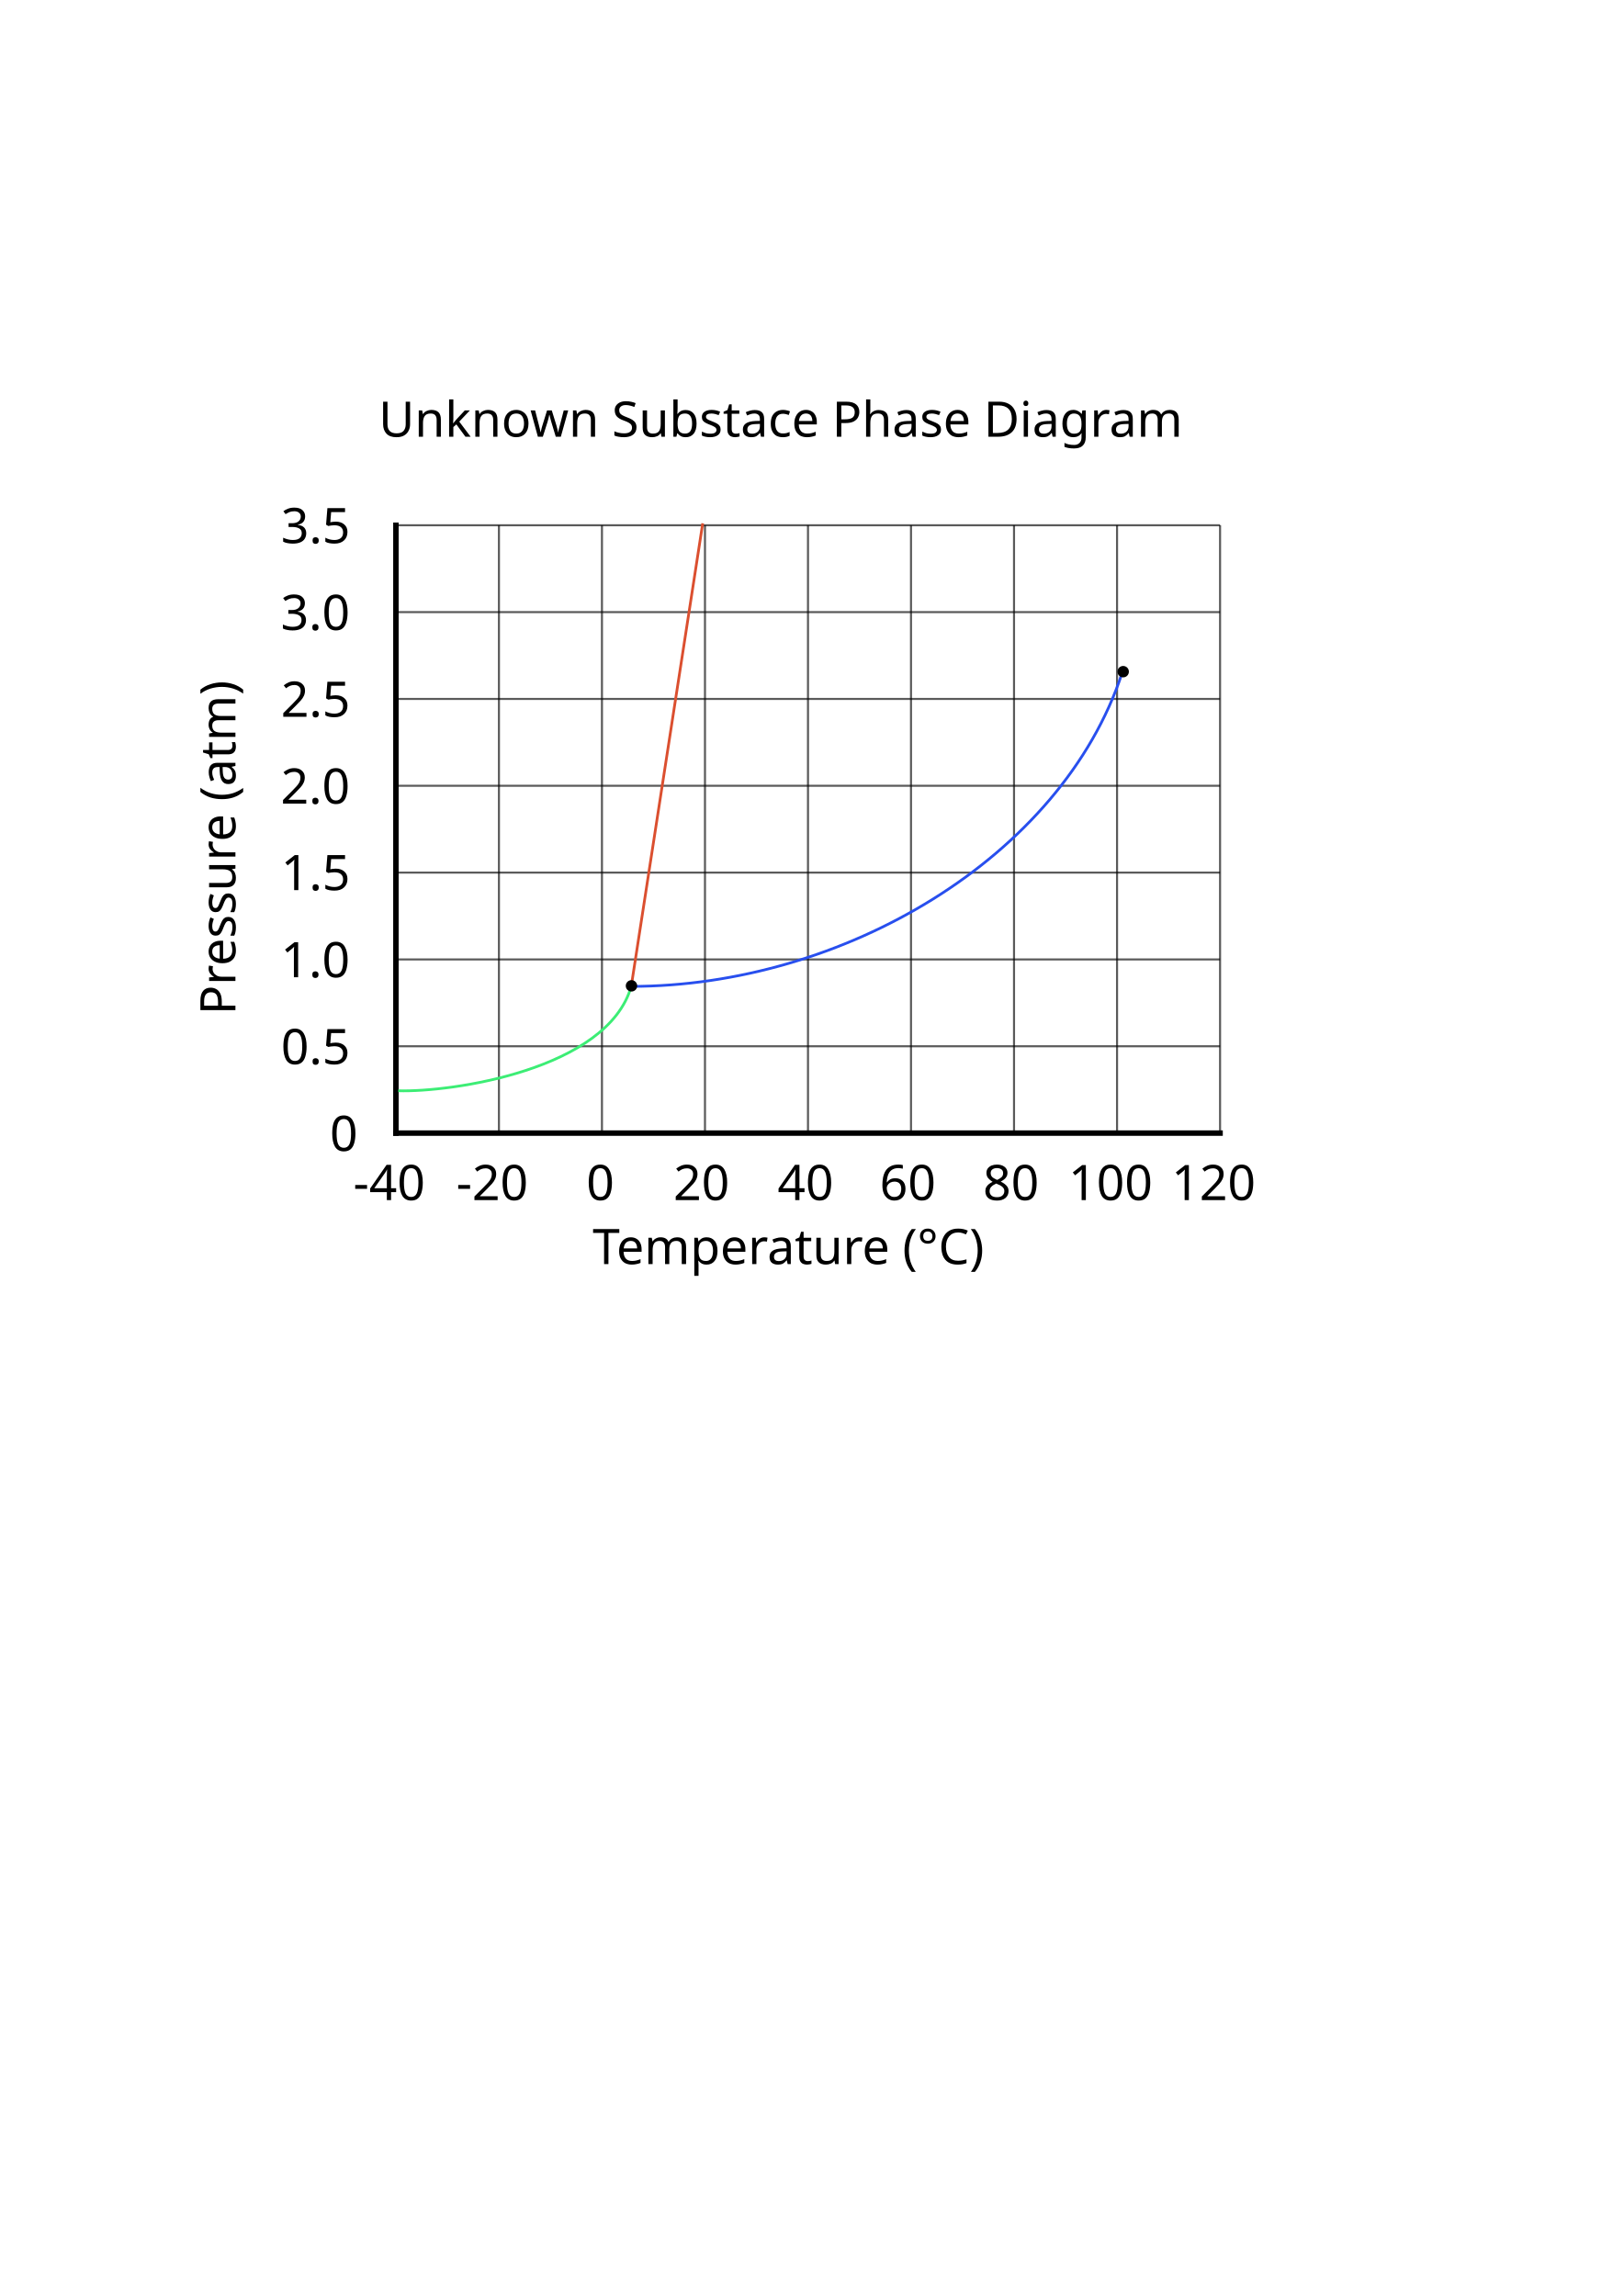
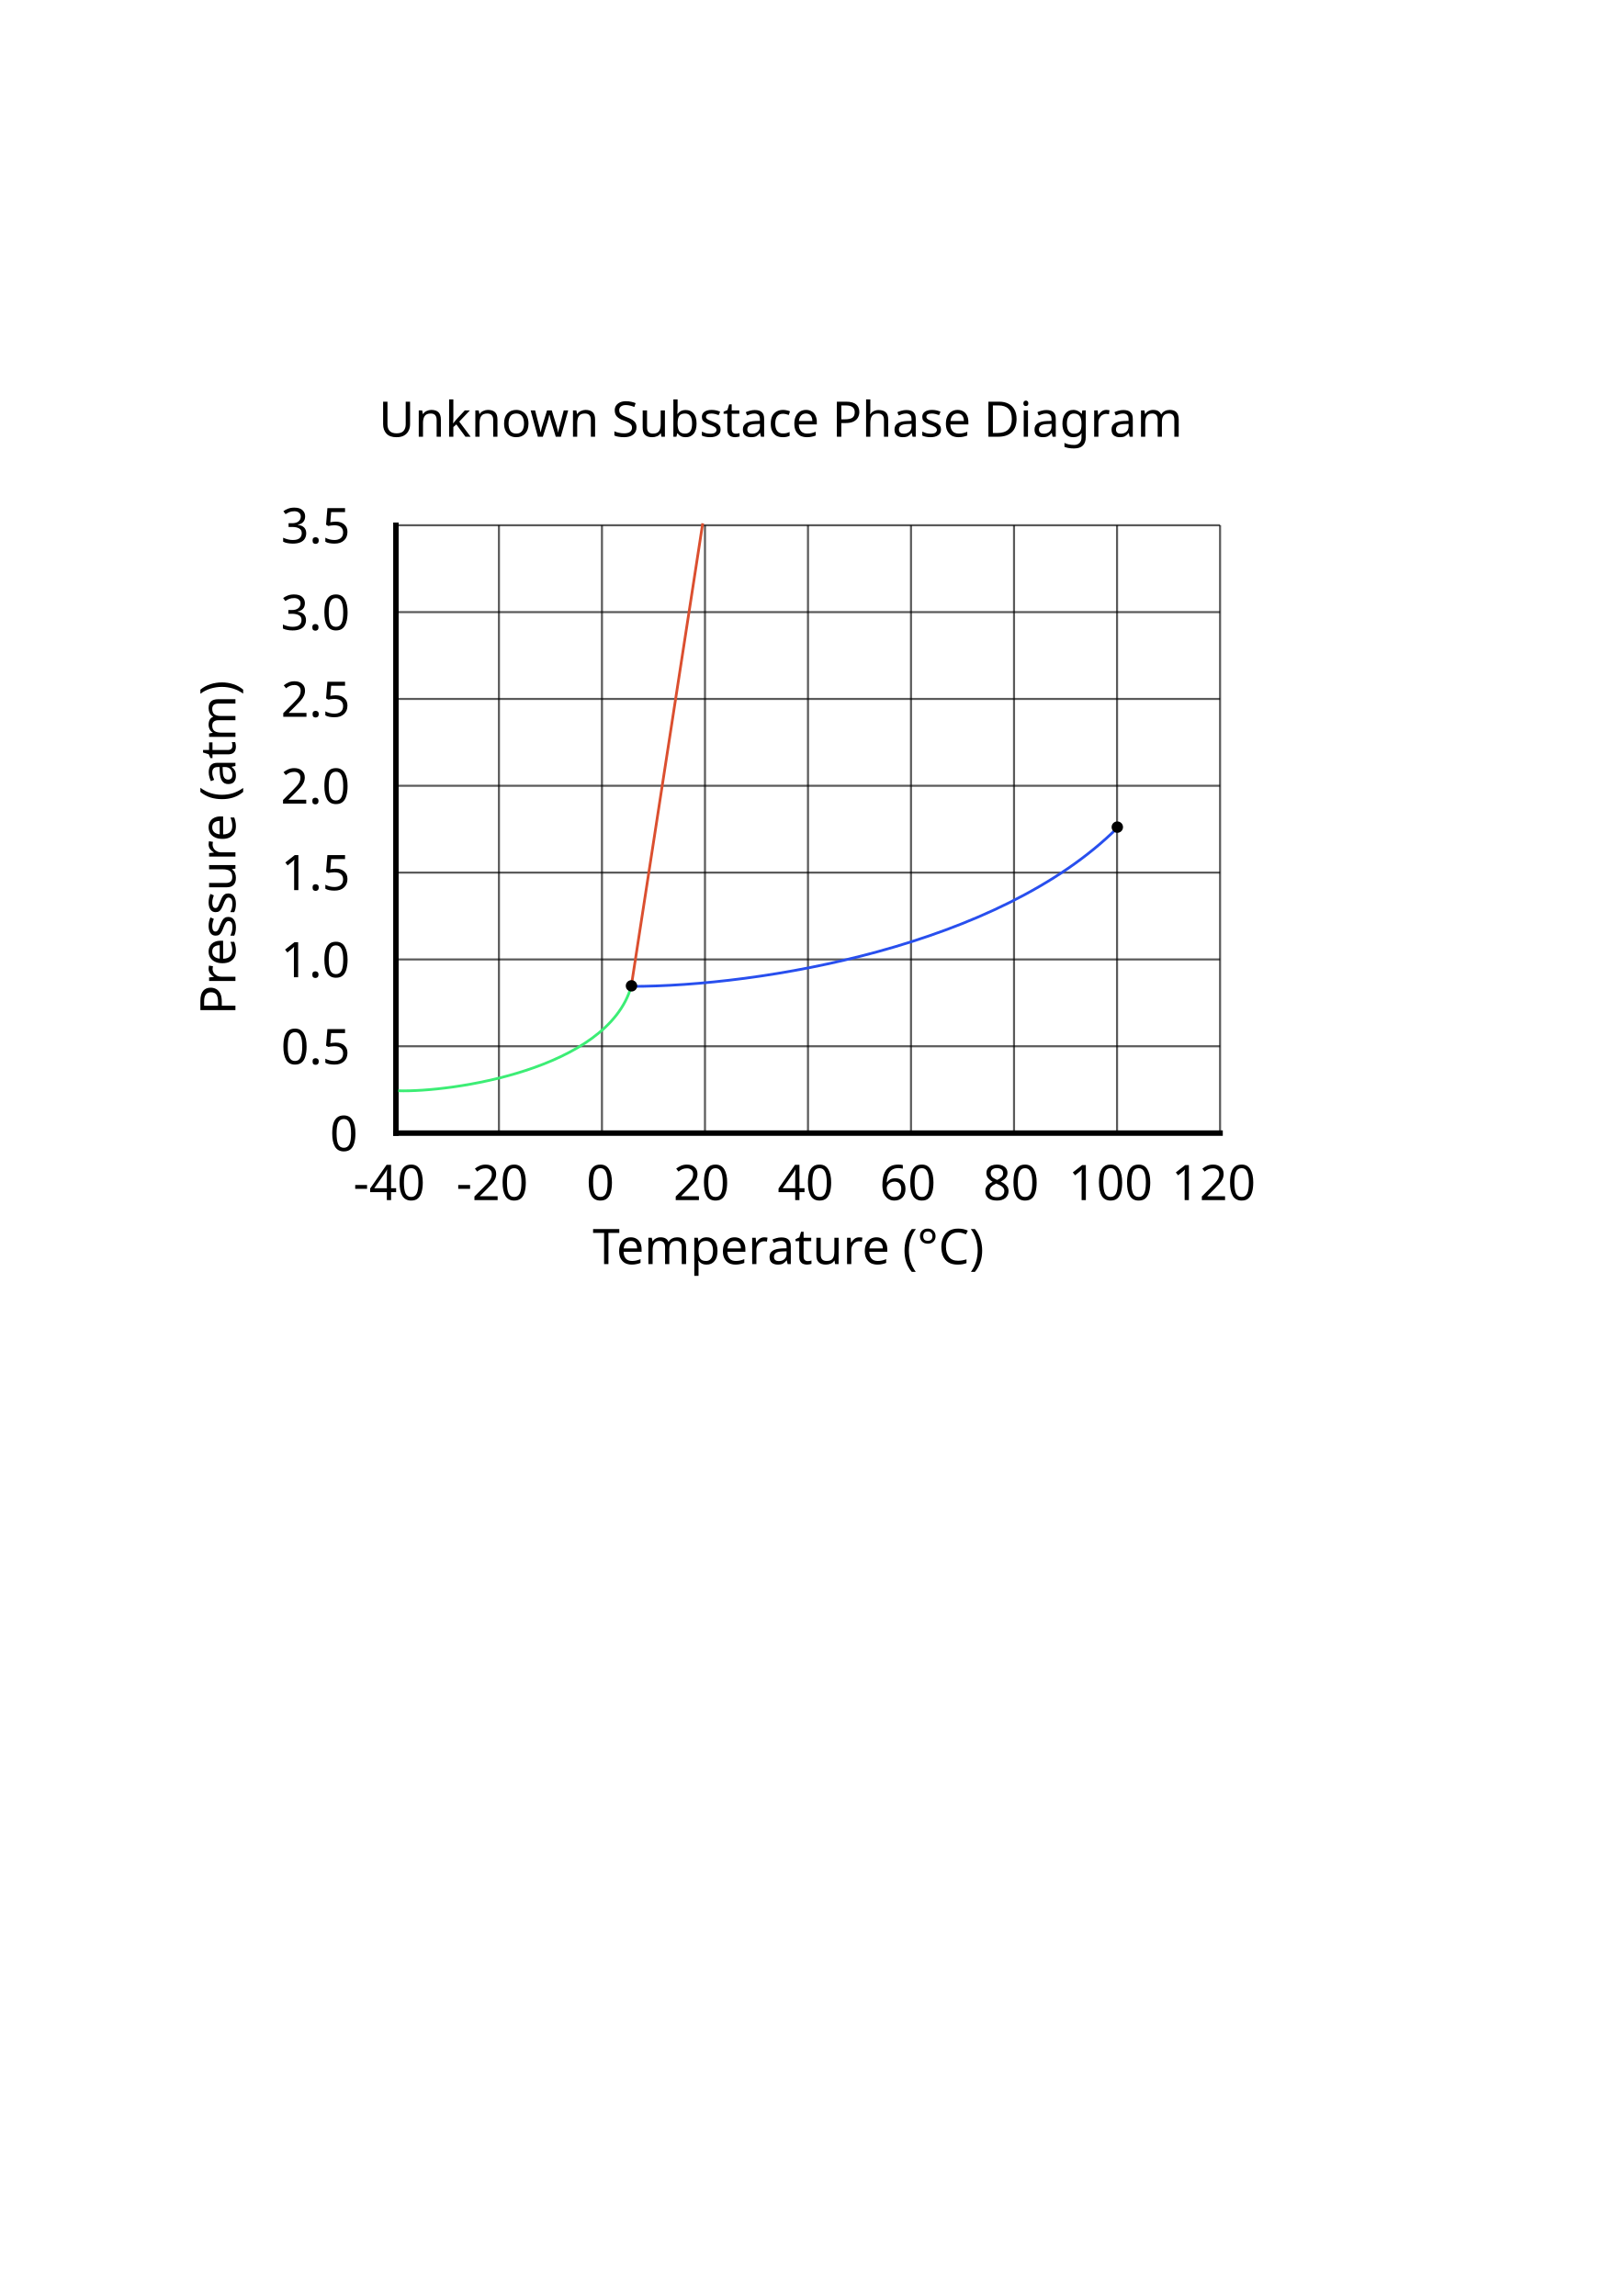
<svg xmlns="http://www.w3.org/2000/svg" width="210mm" height="297mm" viewBox="0 0 210 297" version="1.1" id="svg8">
  <defs id="defs2" />
  <g id="layer1">
    <path style="fill:none;stroke:#000000;stroke-width:0.706;stroke-linecap:square;stroke-linejoin:miter;stroke-opacity:1;stroke-miterlimit:4;stroke-dasharray:none" d="M 157.795,146.573 H 51.206" id="path817" />
    <path style="fill:none;stroke:#000000;stroke-width:0.265px;stroke-linecap:butt;stroke-linejoin:miter;stroke-opacity:0.648" d="M 157.795,101.643 H 51.206" id="path817-8" />
    <path style="fill:none;stroke:#000000;stroke-width:0.265px;stroke-linecap:butt;stroke-linejoin:miter;stroke-opacity:0.648" d="M 157.795,90.411 H 51.206" id="path817-1" />
    <path style="fill:none;stroke:#000000;stroke-width:0.265px;stroke-linecap:butt;stroke-linejoin:miter;stroke-opacity:0.648" d="M 157.795,67.946 H 51.206" id="path817-82" />
    <path style="fill:none;stroke:#000000;stroke-width:0.265px;stroke-linecap:butt;stroke-linejoin:miter;stroke-opacity:0.648" d="M 157.795,112.876 H 51.206" id="path817-0" />
    <path style="fill:none;stroke:#000000;stroke-width:0.265px;stroke-linecap:butt;stroke-linejoin:miter;stroke-opacity:0.648" d="M 157.795,79.179 H 51.206" id="path817-9" />
    <path style="fill:none;stroke:#000000;stroke-width:0.265px;stroke-linecap:butt;stroke-linejoin:miter;stroke-opacity:0.648" d="M 157.795,124.108 H 51.206" id="path817-7" />
    <path style="fill:none;stroke:#000000;stroke-width:0.265px;stroke-linecap:butt;stroke-linejoin:miter;stroke-opacity:0.648" d="M 157.795,135.34 H 51.206" id="path817-93" />
    <path style="fill:none;stroke:#000000;stroke-width:0.706;stroke-linecap:square;stroke-linejoin:miter;stroke-opacity:1;stroke-miterlimit:4;stroke-dasharray:none" d="M 51.206,67.946 V 146.573" id="path870" />
    <path style="fill:none;stroke:#000000;stroke-width:0.265px;stroke-linecap:butt;stroke-linejoin:miter;stroke-opacity:0.647" d="M 157.795,67.946 V 146.573" id="path870-9" />
    <path style="fill:none;stroke:#000000;stroke-width:0.265px;stroke-linecap:butt;stroke-linejoin:miter;stroke-opacity:0.647" d="M 131.148,67.946 V 146.573" id="path870-0" />
    <path style="fill:none;stroke:#000000;stroke-width:0.265px;stroke-linecap:butt;stroke-linejoin:miter;stroke-opacity:0.647" d="M 117.824,67.946 V 146.573" id="path870-2" />
    <path style="fill:none;stroke:#000000;stroke-width:0.265px;stroke-linecap:butt;stroke-linejoin:miter;stroke-opacity:0.647" d="M 91.177,67.946 V 146.573" id="path870-4" />
    <path style="fill:none;stroke:#000000;stroke-width:0.265px;stroke-linecap:butt;stroke-linejoin:miter;stroke-opacity:0.647" d="M 77.853,67.946 V 146.573" id="path870-24" />
    <path style="fill:none;stroke:#000000;stroke-width:0.265px;stroke-linecap:butt;stroke-linejoin:miter;stroke-opacity:0.647" d="M 64.53,67.946 V 146.573" id="path870-22" />
    <path style="fill:none;stroke:#000000;stroke-width:0.265px;stroke-linecap:butt;stroke-linejoin:miter;stroke-opacity:0.647" d="M 104.501,67.946 V 146.573" id="path870-45" />
    <path style="fill:none;stroke:#000000;stroke-width:0.265px;stroke-linecap:butt;stroke-linejoin:miter;stroke-opacity:0.647" d="M 144.472,67.946 V 146.573" id="path870-3" />
    <text xml:space="preserve" style="font-style:normal;font-weight:normal;font-size:6.35px;line-height:1.25;font-family:sans-serif;letter-spacing:0px;word-spacing:0px;fill:#000000;fill-opacity:1;stroke:none;stroke-width:0.265" x="-131.278" y="30.447" id="text931" transform="rotate(-90)">
      <tspan id="tspan929" x="-131.278" y="30.447" style="stroke-width:0.265">Pressure (atm)</tspan>
    </text>
    <text xml:space="preserve" style="font-style:normal;font-weight:normal;font-size:6.35px;line-height:1.25;font-family:sans-serif;letter-spacing:0px;word-spacing:0px;fill:#000000;fill-opacity:1;stroke:none;stroke-width:0.265" x="76.643" y="163.519" id="text935">
      <tspan id="tspan933" x="76.643" y="163.519" style="stroke-width:0.265">Temperature (°C)</tspan>
    </text>
    <text xml:space="preserve" style="font-style:normal;font-weight:normal;font-size:6.35px;line-height:1.25;font-family:sans-serif;letter-spacing:0px;word-spacing:0px;fill:#000000;fill-opacity:1;stroke:none;stroke-width:0.265" x="45.693" y="155.237" id="text939">
      <tspan id="tspan937" x="45.693" y="155.237" style="stroke-width:0.265">-40</tspan>
-       <tspan x="45.693" y="163.175" style="stroke-width:0.265" id="tspan941" />
+       <tspan x="45.693" y="163.175" id="tspan941" style="stroke-width:0.265" />
    </text>
    <text xml:space="preserve" style="font-style:normal;font-weight:normal;font-size:6.35px;line-height:1.25;font-family:sans-serif;letter-spacing:0px;word-spacing:0px;fill:#000000;fill-opacity:1;stroke:none;stroke-width:0.265" x="59.017" y="155.237" id="text939-4">
      <tspan x="59.017" y="155.237" style="stroke-width:0.265" id="tspan1034">-20</tspan>
-       <tspan x="59.017" y="163.175" style="stroke-width:0.265" id="tspan941-6" />
+       <tspan x="59.017" y="163.175" id="tspan941-6" style="stroke-width:0.265" />
    </text>
    <text xml:space="preserve" style="font-style:normal;font-weight:normal;font-size:6.35px;line-height:1.25;font-family:sans-serif;letter-spacing:0px;word-spacing:0px;fill:#000000;fill-opacity:1;stroke:none;stroke-width:0.265" x="75.832" y="155.237" id="text939-5">
      <tspan id="tspan937-7" x="75.832" y="155.237" style="stroke-width:0.265">0</tspan>
-       <tspan x="75.832" y="163.175" style="stroke-width:0.265" id="tspan941-5" />
+       <tspan x="75.832" y="163.175" id="tspan941-5" style="stroke-width:0.265" />
    </text>
    <text xml:space="preserve" style="font-style:normal;font-weight:normal;font-size:6.35px;line-height:1.25;font-family:sans-serif;letter-spacing:0px;word-spacing:0px;fill:#000000;fill-opacity:1;stroke:none;stroke-width:0.265" x="87.097" y="155.239" id="text939-0">
      <tspan id="tspan937-5" x="87.097" y="155.239" style="stroke-width:0.265">20</tspan>
-       <tspan x="87.097" y="163.176" style="stroke-width:0.265" id="tspan941-1" />
+       <tspan x="87.097" y="163.176" id="tspan941-1" style="stroke-width:0.265" />
    </text>
    <text xml:space="preserve" style="font-style:normal;font-weight:normal;font-size:6.35px;line-height:1.25;font-family:sans-serif;letter-spacing:0px;word-spacing:0px;fill:#000000;fill-opacity:1;stroke:none;stroke-width:0.265" x="100.55" y="155.239" id="text939-6">
      <tspan id="tspan937-4" x="100.55" y="155.239" style="stroke-width:0.265">40</tspan>
-       <tspan x="100.55" y="163.176" style="stroke-width:0.265" id="tspan941-2" />
+       <tspan x="100.55" y="163.176" id="tspan941-2" style="stroke-width:0.265" />
    </text>
    <text xml:space="preserve" style="font-style:normal;font-weight:normal;font-size:6.35px;line-height:1.25;font-family:sans-serif;letter-spacing:0px;word-spacing:0px;fill:#000000;fill-opacity:1;stroke:none;stroke-width:0.265" x="113.781" y="155.237" id="text939-04">
      <tspan id="tspan937-35" x="113.781" y="155.237" style="stroke-width:0.265">60</tspan>
-       <tspan x="113.781" y="163.175" style="stroke-width:0.265" id="tspan941-9" />
+       <tspan x="113.781" y="163.175" id="tspan941-9" style="stroke-width:0.265" />
    </text>
    <text xml:space="preserve" style="font-style:normal;font-weight:normal;font-size:6.35px;line-height:1.25;font-family:sans-serif;letter-spacing:0px;word-spacing:0px;fill:#000000;fill-opacity:1;stroke:none;stroke-width:0.265" x="127.128" y="155.237" id="text939-1">
      <tspan id="tspan937-1" x="127.128" y="155.237" style="stroke-width:0.265">80</tspan>
-       <tspan x="127.128" y="163.175" style="stroke-width:0.265" id="tspan941-67" />
+       <tspan x="127.128" y="163.175" id="tspan941-67" style="stroke-width:0.265" />
    </text>
    <text xml:space="preserve" style="font-style:normal;font-weight:normal;font-size:6.35px;line-height:1.25;font-family:sans-serif;letter-spacing:0px;word-spacing:0px;fill:#000000;fill-opacity:1;stroke:none;stroke-width:0.265" x="138.188" y="155.237" id="text939-46">
      <tspan id="tspan937-8" x="138.188" y="155.237" style="stroke-width:0.265">100</tspan>
-       <tspan x="138.188" y="163.175" style="stroke-width:0.265" id="tspan941-8" />
+       <tspan x="138.188" y="163.175" id="tspan941-8" style="stroke-width:0.265" />
    </text>
    <text xml:space="preserve" style="font-style:normal;font-weight:normal;font-size:6.35px;line-height:1.25;font-family:sans-serif;letter-spacing:0px;word-spacing:0px;fill:#000000;fill-opacity:1;stroke:none;stroke-width:0.265" x="151.512" y="155.237" id="text939-2">
      <tspan id="tspan937-43" x="151.512" y="155.237" style="stroke-width:0.265">120</tspan>
-       <tspan x="151.512" y="163.175" style="stroke-width:0.265" id="tspan941-3" />
+       <tspan x="151.512" y="163.175" id="tspan941-3" style="stroke-width:0.265" />
    </text>
    <text xml:space="preserve" style="font-style:normal;font-weight:normal;font-size:6.35px;line-height:1.25;font-family:sans-serif;letter-spacing:0px;word-spacing:0px;fill:#000000;fill-opacity:1;stroke:none;stroke-width:0.265" x="36.338" y="137.647" id="text1040">
      <tspan id="tspan1038" x="36.338" y="137.647" style="stroke-width:0.265">0.5</tspan>
    </text>
    <text xml:space="preserve" style="font-style:normal;font-weight:normal;font-size:6.35px;line-height:1.25;font-family:sans-serif;letter-spacing:0px;word-spacing:0px;fill:#000000;fill-opacity:1;stroke:none;stroke-width:0.265" x="42.657" y="148.879" id="text1040-9">
      <tspan id="tspan1038-8" x="42.657" y="148.879" style="stroke-width:0.265">0</tspan>
    </text>
    <text xml:space="preserve" style="font-style:normal;font-weight:normal;font-size:6.35px;line-height:1.25;font-family:sans-serif;letter-spacing:0px;word-spacing:0px;fill:#000000;fill-opacity:1;stroke:none;stroke-width:0.265" x="36.307" y="126.415" id="text1040-8">
      <tspan id="tspan1038-5" x="36.307" y="126.415" style="stroke-width:0.265">1.0</tspan>
    </text>
    <text xml:space="preserve" style="font-style:normal;font-weight:normal;font-size:6.35px;line-height:1.25;font-family:sans-serif;letter-spacing:0px;word-spacing:0px;fill:#000000;fill-opacity:1;stroke:none;stroke-width:0.265" x="36.338" y="115.144" id="text1040-4">
      <tspan id="tspan1038-4" x="36.338" y="115.144" style="stroke-width:0.265">1.5</tspan>
    </text>
    <text xml:space="preserve" style="font-style:normal;font-weight:normal;font-size:6.35px;line-height:1.25;font-family:sans-serif;letter-spacing:0px;word-spacing:0px;fill:#000000;fill-opacity:1;stroke:none;stroke-width:0.265" x="36.307" y="103.952" id="text1040-94">
      <tspan id="tspan1038-9" x="36.307" y="103.952" style="stroke-width:0.265">2.0</tspan>
    </text>
    <text xml:space="preserve" style="font-style:normal;font-weight:normal;font-size:6.35px;line-height:1.25;font-family:sans-serif;letter-spacing:0px;word-spacing:0px;fill:#000000;fill-opacity:1;stroke:none;stroke-width:0.265" x="36.338" y="92.719" id="text1040-48">
      <tspan id="tspan1038-56" x="36.338" y="92.719" style="stroke-width:0.265">2.5</tspan>
    </text>
    <text xml:space="preserve" style="font-style:normal;font-weight:normal;font-size:6.35px;line-height:1.25;font-family:sans-serif;letter-spacing:0px;word-spacing:0px;fill:#000000;fill-opacity:1;stroke:none;stroke-width:0.265" x="36.307" y="81.487" id="text1040-1">
      <tspan id="tspan1038-41" x="36.307" y="81.487" style="stroke-width:0.265">3.0</tspan>
    </text>
    <text xml:space="preserve" style="font-style:normal;font-weight:normal;font-size:6.35px;line-height:1.25;font-family:sans-serif;letter-spacing:0px;word-spacing:0px;fill:#000000;fill-opacity:1;stroke:none;stroke-width:0.265" x="36.338" y="70.255" id="text1040-2">
      <tspan id="tspan1038-6" x="36.338" y="70.255" style="stroke-width:0.265">3.5</tspan>
    </text>
    <text xml:space="preserve" style="font-style:normal;font-weight:normal;font-size:6.35px;line-height:1.25;font-family:sans-serif;letter-spacing:0px;word-spacing:0px;fill:#000000;fill-opacity:1;stroke:none;stroke-width:0.265" x="52.351" y="153.989" id="text1110">
      <tspan id="tspan1108" x="52.351" y="159.782" style="stroke-width:0.265" />
    </text>
    <path style="fill:none;stroke:#3ced75;stroke-width:0.353;stroke-linecap:butt;stroke-linejoin:miter;stroke-miterlimit:4;stroke-dasharray:none;stroke-opacity:1" d="m 51.5,141.096 c 6.833,0.214 27.047,-2.7 30.142,-13.502" id="path1112" />
    <path style="fill:none;stroke:#db4f2f;stroke-width:0.353;stroke-linecap:butt;stroke-linejoin:miter;stroke-miterlimit:4;stroke-dasharray:none;stroke-opacity:1" d="M 81.641,127.594 90.886,67.692" id="path1114" />
-     <path style="fill:none;stroke:#284fee;stroke-width:0.353;stroke-linecap:butt;stroke-linejoin:miter;stroke-miterlimit:4;stroke-dasharray:none;stroke-opacity:1" d="m 81.641,127.594 c 27.354,-9e-4 55.648,-16.649 63.494,-40.573" id="path1116" />
+     <path style="fill:none;stroke:#284fee;stroke-width:0.353;stroke-linecap:butt;stroke-linejoin:miter;stroke-miterlimit:4;stroke-dasharray:none;stroke-opacity:1" d="m 81.641,127.594 c 16.742,-0.003 47.487,-5.181 62.897,-20.526" id="path1116" />
    <circle style="opacity:1;fill:#000000;fill-opacity:1;stroke:#000000;stroke-width:0.202;stroke-linecap:square;stroke-miterlimit:4;stroke-dasharray:none;stroke-dashoffset:0;stroke-opacity:1" id="path1124" cx="81.672" cy="127.524" r="0.637" />
-     <circle style="opacity:1;fill:#000000;fill-opacity:1;stroke:#000000;stroke-width:0.202;stroke-linecap:square;stroke-miterlimit:4;stroke-dasharray:none;stroke-dashoffset:0;stroke-opacity:1" id="path1124-2" cx="145.265" cy="86.884" r="0.637" />
+     <circle style="opacity:1;fill:#000000;fill-opacity:1;stroke:#000000;stroke-width:0.202;stroke-linecap:square;stroke-miterlimit:4;stroke-dasharray:none;stroke-dashoffset:0;stroke-opacity:1" id="path1124-2" cx="144.507" cy="106.993" r="0.637" />
    <text xml:space="preserve" style="font-style:normal;font-weight:normal;font-size:6.35px;line-height:1.25;font-family:sans-serif;letter-spacing:0px;word-spacing:0px;fill:#000000;fill-opacity:1;stroke:none;stroke-width:0.265" x="48.974" y="56.49" id="text1143">
      <tspan id="tspan1141" x="48.974" y="56.49" style="stroke-width:0.265">Unknown Substace Phase Diagram</tspan>
    </text>
  </g>
</svg>
